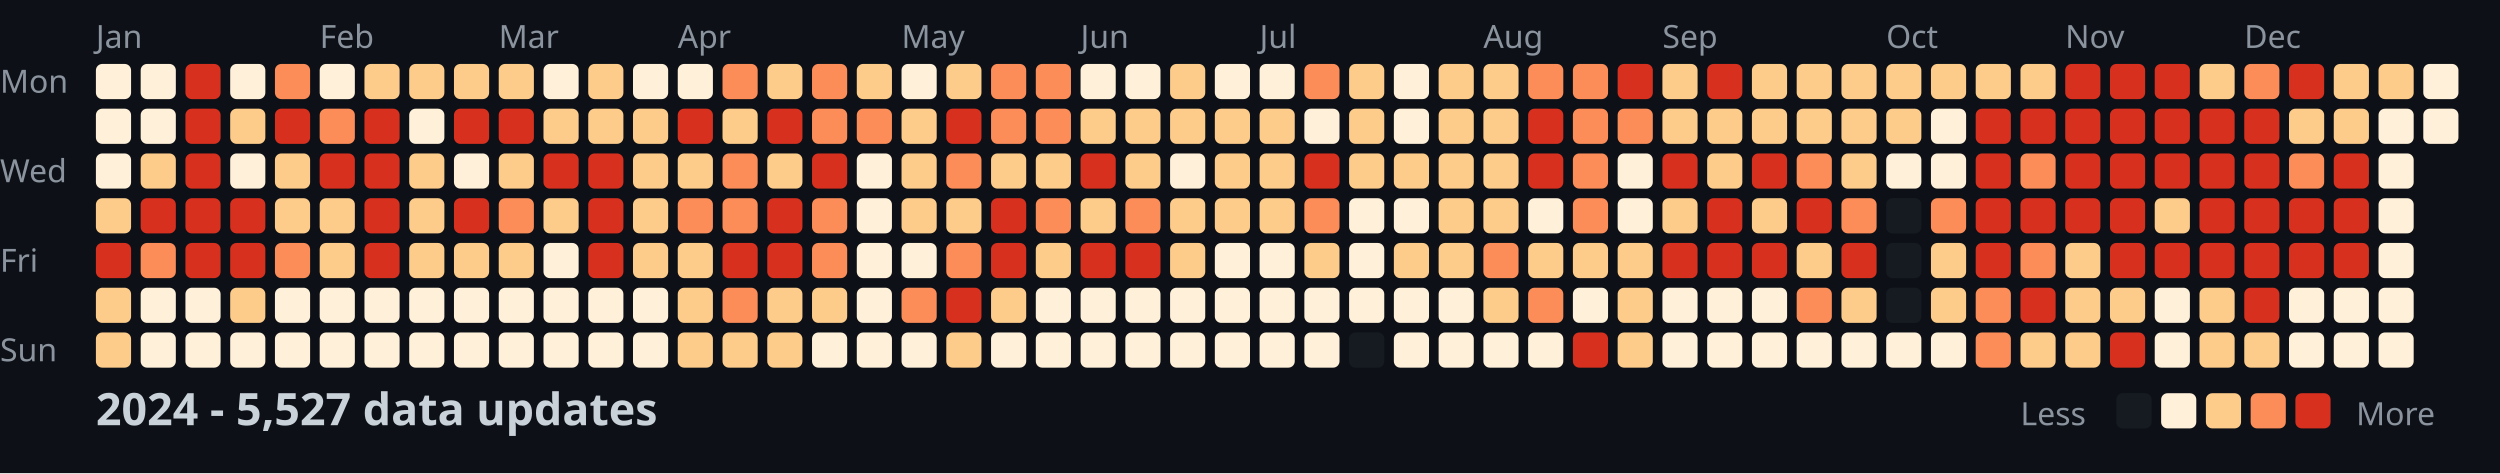
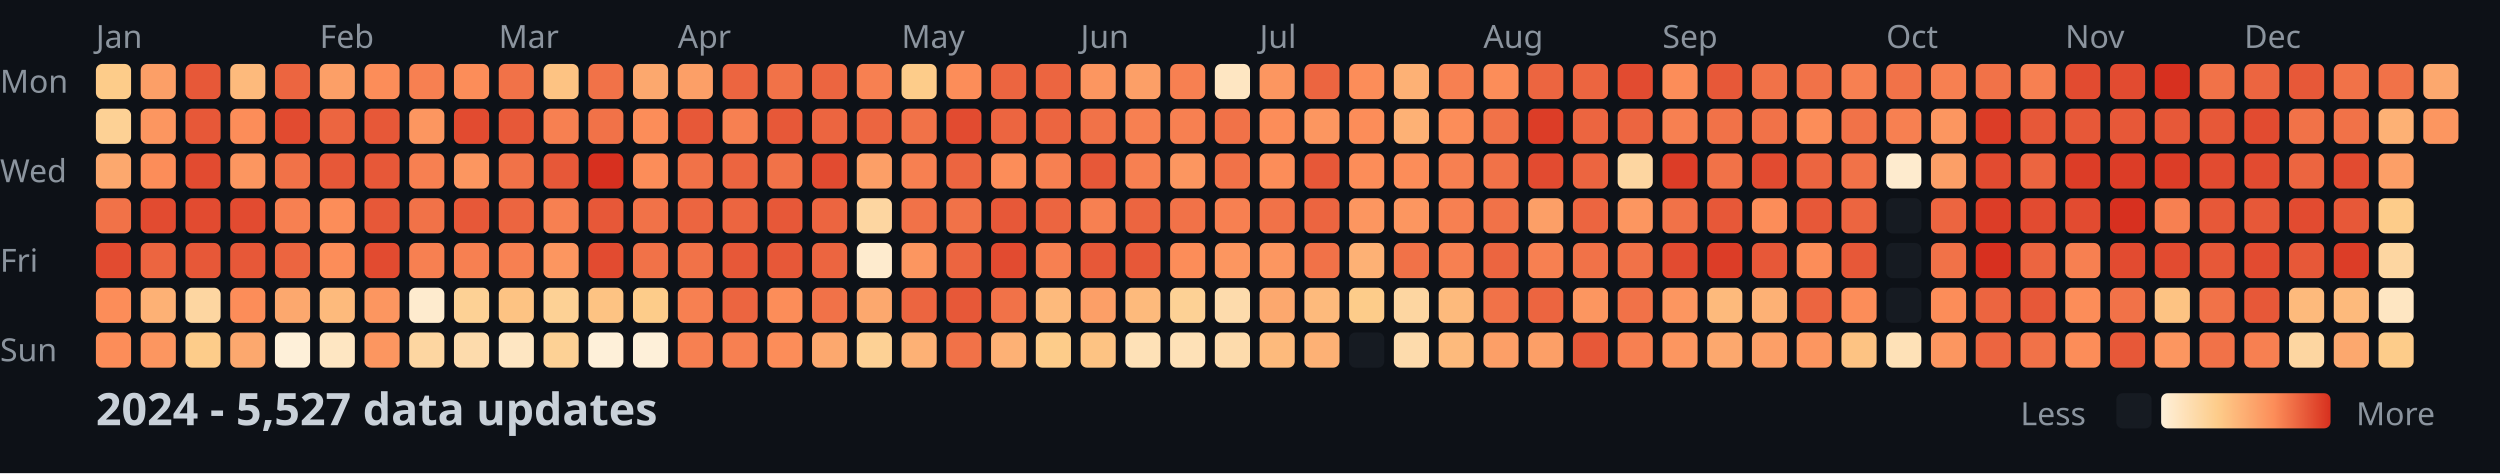
<svg xmlns="http://www.w3.org/2000/svg" width="782" height="148">
  <style>
    .month { font: 10px sans-serif; fill: #8b949e; }
    .day { font: 10px sans-serif; fill: #8b949e; }
    .title { font: bold 14px sans-serif; fill: #c9d1d9; }
    .legend { font: 10px sans-serif; fill: #8b949e; }
  </style>
  <rect width="100%" height="100%" fill="#0d1117" />
  <text x="0" y="29" class="day">Mon</text>
  <text x="0" y="57" class="day">Wed</text>
  <text x="0" y="85" class="day">Fri</text>
  <text x="0" y="113" class="day">Sun</text>
  <text x="30" y="15" class="month">Jan</text>
  <text x="100" y="15" class="month">Feb</text>
  <text x="156" y="15" class="month">Mar</text>
  <text x="212" y="15" class="month">Apr</text>
  <text x="282" y="15" class="month">May</text>
  <text x="338" y="15" class="month">Jun</text>
  <text x="394" y="15" class="month">Jul</text>
  <text x="464" y="15" class="month">Aug</text>
  <text x="520" y="15" class="month">Sep</text>
  <text x="590" y="15" class="month">Oct</text>
  <text x="646" y="15" class="month">Nov</text>
  <text x="702" y="15" class="month">Dec</text>
-   <rect x="30" y="20" width="11" height="11" fill="#fef0d9" rx="2" />
-   <rect x="30" y="34" width="11" height="11" fill="#fef0d9" rx="2" />
-   <rect x="30" y="48" width="11" height="11" fill="#fef0d9" rx="2" />
-   <rect x="30" y="62" width="11" height="11" fill="#fdcc8a" rx="2" />
-   <rect x="30" y="76" width="11" height="11" fill="#d7301f" rx="2" />
-   <rect x="30" y="90" width="11" height="11" fill="#fdcc8a" rx="2" />
-   <rect x="30" y="104" width="11" height="11" fill="#fdcc8a" rx="2" />
-   <rect x="44" y="20" width="11" height="11" fill="#fef0d9" rx="2" />
-   <rect x="44" y="34" width="11" height="11" fill="#fef0d9" rx="2" />
-   <rect x="44" y="48" width="11" height="11" fill="#fdcc8a" rx="2" />
-   <rect x="44" y="62" width="11" height="11" fill="#d7301f" rx="2" />
-   <rect x="44" y="76" width="11" height="11" fill="#fc8d59" rx="2" />
-   <rect x="44" y="90" width="11" height="11" fill="#fef0d9" rx="2" />
-   <rect x="44" y="104" width="11" height="11" fill="#fef0d9" rx="2" />
-   <rect x="58" y="20" width="11" height="11" fill="#d7301f" rx="2" />
-   <rect x="58" y="34" width="11" height="11" fill="#d7301f" rx="2" />
-   <rect x="58" y="48" width="11" height="11" fill="#d7301f" rx="2" />
-   <rect x="58" y="62" width="11" height="11" fill="#d7301f" rx="2" />
-   <rect x="58" y="76" width="11" height="11" fill="#d7301f" rx="2" />
-   <rect x="58" y="90" width="11" height="11" fill="#fef0d9" rx="2" />
-   <rect x="58" y="104" width="11" height="11" fill="#fef0d9" rx="2" />
-   <rect x="72" y="20" width="11" height="11" fill="#fef0d9" rx="2" />
-   <rect x="72" y="34" width="11" height="11" fill="#fdcc8a" rx="2" />
-   <rect x="72" y="48" width="11" height="11" fill="#fef0d9" rx="2" />
-   <rect x="72" y="62" width="11" height="11" fill="#d7301f" rx="2" />
-   <rect x="72" y="76" width="11" height="11" fill="#d7301f" rx="2" />
-   <rect x="72" y="90" width="11" height="11" fill="#fdcc8a" rx="2" />
-   <rect x="72" y="104" width="11" height="11" fill="#fef0d9" rx="2" />
-   <rect x="86" y="20" width="11" height="11" fill="#fc8d59" rx="2" />
-   <rect x="86" y="34" width="11" height="11" fill="#d7301f" rx="2" />
-   <rect x="86" y="48" width="11" height="11" fill="#fdcc8a" rx="2" />
-   <rect x="86" y="62" width="11" height="11" fill="#fdcc8a" rx="2" />
-   <rect x="86" y="76" width="11" height="11" fill="#fc8d59" rx="2" />
-   <rect x="86" y="90" width="11" height="11" fill="#fef0d9" rx="2" />
+   <rect x="30" y="20" width="11" height="11" fill="#fdcc8a" rx="2" />
+   <rect x="30" y="34" width="11" height="11" fill="#fdd195" rx="2" />
+   <rect x="30" y="48" width="11" height="11" fill="#fca86e" rx="2" />
+   <rect x="30" y="62" width="11" height="11" fill="#f17248" rx="2" />
+   <rect x="30" y="76" width="11" height="11" fill="#e24b30" rx="2" />
+   <rect x="30" y="90" width="11" height="11" fill="#fc8d59" rx="2" />
+   <rect x="30" y="104" width="11" height="11" fill="#fc8d59" rx="2" />
+   <rect x="44" y="20" width="11" height="11" fill="#fc9f67" rx="2" />
+   <rect x="44" y="34" width="11" height="11" fill="#fc9660" rx="2" />
+   <rect x="44" y="48" width="11" height="11" fill="#fc8d59" rx="2" />
+   <rect x="44" y="62" width="11" height="11" fill="#e24b30" rx="2" />
+   <rect x="44" y="76" width="11" height="11" fill="#ec6540" rx="2" />
+   <rect x="44" y="90" width="11" height="11" fill="#fdb175" rx="2" />
+   <rect x="44" y="104" width="11" height="11" fill="#fc9660" rx="2" />
+   <rect x="58" y="20" width="11" height="11" fill="#e75838" rx="2" />
+   <rect x="58" y="34" width="11" height="11" fill="#e75838" rx="2" />
+   <rect x="58" y="48" width="11" height="11" fill="#e24b30" rx="2" />
+   <rect x="58" y="62" width="11" height="11" fill="#e24b30" rx="2" />
+   <rect x="58" y="76" width="11" height="11" fill="#e75838" rx="2" />
+   <rect x="58" y="90" width="11" height="11" fill="#fdd6a1" rx="2" />
+   <rect x="58" y="104" width="11" height="11" fill="#fdcc8a" rx="2" />
+   <rect x="72" y="20" width="11" height="11" fill="#fdba7c" rx="2" />
+   <rect x="72" y="34" width="11" height="11" fill="#fc8d59" rx="2" />
+   <rect x="72" y="48" width="11" height="11" fill="#fc9660" rx="2" />
+   <rect x="72" y="62" width="11" height="11" fill="#e24b30" rx="2" />
+   <rect x="72" y="76" width="11" height="11" fill="#e75838" rx="2" />
+   <rect x="72" y="90" width="11" height="11" fill="#fc8d59" rx="2" />
+   <rect x="72" y="104" width="11" height="11" fill="#fca86e" rx="2" />
+   <rect x="86" y="20" width="11" height="11" fill="#ec6540" rx="2" />
+   <rect x="86" y="34" width="11" height="11" fill="#e24b30" rx="2" />
+   <rect x="86" y="48" width="11" height="11" fill="#f17248" rx="2" />
+   <rect x="86" y="62" width="11" height="11" fill="#f78051" rx="2" />
+   <rect x="86" y="76" width="11" height="11" fill="#ec6540" rx="2" />
+   <rect x="86" y="90" width="11" height="11" fill="#fca86e" rx="2" />
  <rect x="86" y="104" width="11" height="11" fill="#fef0d9" rx="2" />
-   <rect x="100" y="20" width="11" height="11" fill="#fef0d9" rx="2" />
-   <rect x="100" y="34" width="11" height="11" fill="#fc8d59" rx="2" />
-   <rect x="100" y="48" width="11" height="11" fill="#d7301f" rx="2" />
-   <rect x="100" y="62" width="11" height="11" fill="#fdcc8a" rx="2" />
-   <rect x="100" y="76" width="11" height="11" fill="#fdcc8a" rx="2" />
-   <rect x="100" y="90" width="11" height="11" fill="#fef0d9" rx="2" />
-   <rect x="100" y="104" width="11" height="11" fill="#fef0d9" rx="2" />
-   <rect x="114" y="20" width="11" height="11" fill="#fdcc8a" rx="2" />
-   <rect x="114" y="34" width="11" height="11" fill="#d7301f" rx="2" />
-   <rect x="114" y="48" width="11" height="11" fill="#d7301f" rx="2" />
-   <rect x="114" y="62" width="11" height="11" fill="#d7301f" rx="2" />
-   <rect x="114" y="76" width="11" height="11" fill="#d7301f" rx="2" />
-   <rect x="114" y="90" width="11" height="11" fill="#fef0d9" rx="2" />
-   <rect x="114" y="104" width="11" height="11" fill="#fef0d9" rx="2" />
-   <rect x="128" y="20" width="11" height="11" fill="#fdcc8a" rx="2" />
-   <rect x="128" y="34" width="11" height="11" fill="#fef0d9" rx="2" />
-   <rect x="128" y="48" width="11" height="11" fill="#fdcc8a" rx="2" />
-   <rect x="128" y="62" width="11" height="11" fill="#fdcc8a" rx="2" />
-   <rect x="128" y="76" width="11" height="11" fill="#fdcc8a" rx="2" />
-   <rect x="128" y="90" width="11" height="11" fill="#fef0d9" rx="2" />
-   <rect x="128" y="104" width="11" height="11" fill="#fef0d9" rx="2" />
-   <rect x="142" y="20" width="11" height="11" fill="#fdcc8a" rx="2" />
-   <rect x="142" y="34" width="11" height="11" fill="#d7301f" rx="2" />
-   <rect x="142" y="48" width="11" height="11" fill="#fef0d9" rx="2" />
-   <rect x="142" y="62" width="11" height="11" fill="#d7301f" rx="2" />
-   <rect x="142" y="76" width="11" height="11" fill="#fdcc8a" rx="2" />
-   <rect x="142" y="90" width="11" height="11" fill="#fef0d9" rx="2" />
-   <rect x="142" y="104" width="11" height="11" fill="#fef0d9" rx="2" />
-   <rect x="156" y="20" width="11" height="11" fill="#fdcc8a" rx="2" />
-   <rect x="156" y="34" width="11" height="11" fill="#d7301f" rx="2" />
-   <rect x="156" y="48" width="11" height="11" fill="#fdcc8a" rx="2" />
-   <rect x="156" y="62" width="11" height="11" fill="#fc8d59" rx="2" />
-   <rect x="156" y="76" width="11" height="11" fill="#fdcc8a" rx="2" />
-   <rect x="156" y="90" width="11" height="11" fill="#fef0d9" rx="2" />
-   <rect x="156" y="104" width="11" height="11" fill="#fef0d9" rx="2" />
-   <rect x="170" y="20" width="11" height="11" fill="#fef0d9" rx="2" />
-   <rect x="170" y="34" width="11" height="11" fill="#fdcc8a" rx="2" />
-   <rect x="170" y="48" width="11" height="11" fill="#d7301f" rx="2" />
-   <rect x="170" y="62" width="11" height="11" fill="#fdcc8a" rx="2" />
-   <rect x="170" y="76" width="11" height="11" fill="#fef0d9" rx="2" />
-   <rect x="170" y="90" width="11" height="11" fill="#fef0d9" rx="2" />
-   <rect x="170" y="104" width="11" height="11" fill="#fef0d9" rx="2" />
-   <rect x="184" y="20" width="11" height="11" fill="#fdcc8a" rx="2" />
-   <rect x="184" y="34" width="11" height="11" fill="#fdcc8a" rx="2" />
+   <rect x="100" y="20" width="11" height="11" fill="#fc9f67" rx="2" />
+   <rect x="100" y="34" width="11" height="11" fill="#ec6540" rx="2" />
+   <rect x="100" y="48" width="11" height="11" fill="#e75838" rx="2" />
+   <rect x="100" y="62" width="11" height="11" fill="#fc8d59" rx="2" />
+   <rect x="100" y="76" width="11" height="11" fill="#fc8d59" rx="2" />
+   <rect x="100" y="90" width="11" height="11" fill="#fdba7c" rx="2" />
+   <rect x="100" y="104" width="11" height="11" fill="#fee6c2" rx="2" />
+   <rect x="114" y="20" width="11" height="11" fill="#fc8d59" rx="2" />
+   <rect x="114" y="34" width="11" height="11" fill="#e75838" rx="2" />
+   <rect x="114" y="48" width="11" height="11" fill="#e75838" rx="2" />
+   <rect x="114" y="62" width="11" height="11" fill="#e75838" rx="2" />
+   <rect x="114" y="76" width="11" height="11" fill="#e24b30" rx="2" />
+   <rect x="114" y="90" width="11" height="11" fill="#fc9660" rx="2" />
+   <rect x="114" y="104" width="11" height="11" fill="#fc9660" rx="2" />
+   <rect x="128" y="20" width="11" height="11" fill="#f78051" rx="2" />
+   <rect x="128" y="34" width="11" height="11" fill="#fc9660" rx="2" />
+   <rect x="128" y="48" width="11" height="11" fill="#f78051" rx="2" />
+   <rect x="128" y="62" width="11" height="11" fill="#f17248" rx="2" />
+   <rect x="128" y="76" width="11" height="11" fill="#f78051" rx="2" />
+   <rect x="128" y="90" width="11" height="11" fill="#feebce" rx="2" />
+   <rect x="128" y="104" width="11" height="11" fill="#fdd6a1" rx="2" />
+   <rect x="142" y="20" width="11" height="11" fill="#fc8d59" rx="2" />
+   <rect x="142" y="34" width="11" height="11" fill="#e24b30" rx="2" />
+   <rect x="142" y="48" width="11" height="11" fill="#fc9660" rx="2" />
+   <rect x="142" y="62" width="11" height="11" fill="#e75838" rx="2" />
+   <rect x="142" y="76" width="11" height="11" fill="#f78051" rx="2" />
+   <rect x="142" y="90" width="11" height="11" fill="#fdd195" rx="2" />
+   <rect x="142" y="104" width="11" height="11" fill="#fddbac" rx="2" />
+   <rect x="156" y="20" width="11" height="11" fill="#f17248" rx="2" />
+   <rect x="156" y="34" width="11" height="11" fill="#e75838" rx="2" />
+   <rect x="156" y="48" width="11" height="11" fill="#f17248" rx="2" />
+   <rect x="156" y="62" width="11" height="11" fill="#ec6540" rx="2" />
+   <rect x="156" y="76" width="11" height="11" fill="#f78051" rx="2" />
+   <rect x="156" y="90" width="11" height="11" fill="#fdc383" rx="2" />
+   <rect x="156" y="104" width="11" height="11" fill="#fee6c2" rx="2" />
+   <rect x="170" y="20" width="11" height="11" fill="#fdc383" rx="2" />
+   <rect x="170" y="34" width="11" height="11" fill="#f78051" rx="2" />
+   <rect x="170" y="48" width="11" height="11" fill="#e75838" rx="2" />
+   <rect x="170" y="62" width="11" height="11" fill="#f78051" rx="2" />
+   <rect x="170" y="76" width="11" height="11" fill="#fc9660" rx="2" />
+   <rect x="170" y="90" width="11" height="11" fill="#fdd195" rx="2" />
+   <rect x="170" y="104" width="11" height="11" fill="#fdd195" rx="2" />
+   <rect x="184" y="20" width="11" height="11" fill="#f17248" rx="2" />
+   <rect x="184" y="34" width="11" height="11" fill="#f17248" rx="2" />
  <rect x="184" y="48" width="11" height="11" fill="#d7301f" rx="2" />
-   <rect x="184" y="62" width="11" height="11" fill="#d7301f" rx="2" />
-   <rect x="184" y="76" width="11" height="11" fill="#d7301f" rx="2" />
-   <rect x="184" y="90" width="11" height="11" fill="#fef0d9" rx="2" />
+   <rect x="184" y="62" width="11" height="11" fill="#e75838" rx="2" />
+   <rect x="184" y="76" width="11" height="11" fill="#e24b30" rx="2" />
+   <rect x="184" y="90" width="11" height="11" fill="#fdc383" rx="2" />
  <rect x="184" y="104" width="11" height="11" fill="#fef0d9" rx="2" />
-   <rect x="198" y="20" width="11" height="11" fill="#fef0d9" rx="2" />
-   <rect x="198" y="34" width="11" height="11" fill="#fdcc8a" rx="2" />
-   <rect x="198" y="48" width="11" height="11" fill="#fdcc8a" rx="2" />
-   <rect x="198" y="62" width="11" height="11" fill="#fdcc8a" rx="2" />
-   <rect x="198" y="76" width="11" height="11" fill="#fdcc8a" rx="2" />
-   <rect x="198" y="90" width="11" height="11" fill="#fef0d9" rx="2" />
+   <rect x="198" y="20" width="11" height="11" fill="#fca86e" rx="2" />
+   <rect x="198" y="34" width="11" height="11" fill="#fc8d59" rx="2" />
+   <rect x="198" y="48" width="11" height="11" fill="#fc8d59" rx="2" />
+   <rect x="198" y="62" width="11" height="11" fill="#f17248" rx="2" />
+   <rect x="198" y="76" width="11" height="11" fill="#f17248" rx="2" />
+   <rect x="198" y="90" width="11" height="11" fill="#fdcc8a" rx="2" />
  <rect x="198" y="104" width="11" height="11" fill="#fef0d9" rx="2" />
-   <rect x="212" y="20" width="11" height="11" fill="#fef0d9" rx="2" />
-   <rect x="212" y="34" width="11" height="11" fill="#d7301f" rx="2" />
-   <rect x="212" y="48" width="11" height="11" fill="#fdcc8a" rx="2" />
-   <rect x="212" y="62" width="11" height="11" fill="#fc8d59" rx="2" />
-   <rect x="212" y="76" width="11" height="11" fill="#fdcc8a" rx="2" />
-   <rect x="212" y="90" width="11" height="11" fill="#fdcc8a" rx="2" />
-   <rect x="212" y="104" width="11" height="11" fill="#fdcc8a" rx="2" />
-   <rect x="226" y="20" width="11" height="11" fill="#fc8d59" rx="2" />
-   <rect x="226" y="34" width="11" height="11" fill="#fdcc8a" rx="2" />
-   <rect x="226" y="48" width="11" height="11" fill="#fc8d59" rx="2" />
-   <rect x="226" y="62" width="11" height="11" fill="#fc8d59" rx="2" />
-   <rect x="226" y="76" width="11" height="11" fill="#d7301f" rx="2" />
-   <rect x="226" y="90" width="11" height="11" fill="#fc8d59" rx="2" />
-   <rect x="226" y="104" width="11" height="11" fill="#fdcc8a" rx="2" />
-   <rect x="240" y="20" width="11" height="11" fill="#fdcc8a" rx="2" />
-   <rect x="240" y="34" width="11" height="11" fill="#d7301f" rx="2" />
-   <rect x="240" y="48" width="11" height="11" fill="#fdcc8a" rx="2" />
-   <rect x="240" y="62" width="11" height="11" fill="#d7301f" rx="2" />
-   <rect x="240" y="76" width="11" height="11" fill="#d7301f" rx="2" />
-   <rect x="240" y="90" width="11" height="11" fill="#fdcc8a" rx="2" />
-   <rect x="240" y="104" width="11" height="11" fill="#fdcc8a" rx="2" />
-   <rect x="254" y="20" width="11" height="11" fill="#fc8d59" rx="2" />
-   <rect x="254" y="34" width="11" height="11" fill="#fc8d59" rx="2" />
-   <rect x="254" y="48" width="11" height="11" fill="#d7301f" rx="2" />
-   <rect x="254" y="62" width="11" height="11" fill="#fc8d59" rx="2" />
-   <rect x="254" y="76" width="11" height="11" fill="#fc8d59" rx="2" />
-   <rect x="254" y="90" width="11" height="11" fill="#fdcc8a" rx="2" />
-   <rect x="254" y="104" width="11" height="11" fill="#fef0d9" rx="2" />
-   <rect x="268" y="20" width="11" height="11" fill="#fdcc8a" rx="2" />
-   <rect x="268" y="34" width="11" height="11" fill="#fc8d59" rx="2" />
-   <rect x="268" y="48" width="11" height="11" fill="#fef0d9" rx="2" />
-   <rect x="268" y="62" width="11" height="11" fill="#fef0d9" rx="2" />
-   <rect x="268" y="76" width="11" height="11" fill="#fef0d9" rx="2" />
-   <rect x="268" y="90" width="11" height="11" fill="#fef0d9" rx="2" />
-   <rect x="268" y="104" width="11" height="11" fill="#fef0d9" rx="2" />
-   <rect x="282" y="20" width="11" height="11" fill="#fef0d9" rx="2" />
-   <rect x="282" y="34" width="11" height="11" fill="#fdcc8a" rx="2" />
-   <rect x="282" y="48" width="11" height="11" fill="#fdcc8a" rx="2" />
-   <rect x="282" y="62" width="11" height="11" fill="#fdcc8a" rx="2" />
-   <rect x="282" y="76" width="11" height="11" fill="#fef0d9" rx="2" />
-   <rect x="282" y="90" width="11" height="11" fill="#fc8d59" rx="2" />
-   <rect x="282" y="104" width="11" height="11" fill="#fef0d9" rx="2" />
-   <rect x="296" y="20" width="11" height="11" fill="#fdcc8a" rx="2" />
-   <rect x="296" y="34" width="11" height="11" fill="#d7301f" rx="2" />
-   <rect x="296" y="48" width="11" height="11" fill="#fc8d59" rx="2" />
-   <rect x="296" y="62" width="11" height="11" fill="#fdcc8a" rx="2" />
-   <rect x="296" y="76" width="11" height="11" fill="#fc8d59" rx="2" />
-   <rect x="296" y="90" width="11" height="11" fill="#d7301f" rx="2" />
-   <rect x="296" y="104" width="11" height="11" fill="#fdcc8a" rx="2" />
-   <rect x="310" y="20" width="11" height="11" fill="#fc8d59" rx="2" />
-   <rect x="310" y="34" width="11" height="11" fill="#fc8d59" rx="2" />
-   <rect x="310" y="48" width="11" height="11" fill="#fdcc8a" rx="2" />
-   <rect x="310" y="62" width="11" height="11" fill="#d7301f" rx="2" />
-   <rect x="310" y="76" width="11" height="11" fill="#d7301f" rx="2" />
-   <rect x="310" y="90" width="11" height="11" fill="#fdcc8a" rx="2" />
-   <rect x="310" y="104" width="11" height="11" fill="#fef0d9" rx="2" />
-   <rect x="324" y="20" width="11" height="11" fill="#fc8d59" rx="2" />
-   <rect x="324" y="34" width="11" height="11" fill="#fc8d59" rx="2" />
-   <rect x="324" y="48" width="11" height="11" fill="#fdcc8a" rx="2" />
-   <rect x="324" y="62" width="11" height="11" fill="#fc8d59" rx="2" />
-   <rect x="324" y="76" width="11" height="11" fill="#fdcc8a" rx="2" />
-   <rect x="324" y="90" width="11" height="11" fill="#fef0d9" rx="2" />
-   <rect x="324" y="104" width="11" height="11" fill="#fef0d9" rx="2" />
-   <rect x="338" y="20" width="11" height="11" fill="#fef0d9" rx="2" />
-   <rect x="338" y="34" width="11" height="11" fill="#fdcc8a" rx="2" />
-   <rect x="338" y="48" width="11" height="11" fill="#d7301f" rx="2" />
-   <rect x="338" y="62" width="11" height="11" fill="#fdcc8a" rx="2" />
-   <rect x="338" y="76" width="11" height="11" fill="#d7301f" rx="2" />
-   <rect x="338" y="90" width="11" height="11" fill="#fef0d9" rx="2" />
-   <rect x="338" y="104" width="11" height="11" fill="#fef0d9" rx="2" />
-   <rect x="352" y="20" width="11" height="11" fill="#fef0d9" rx="2" />
-   <rect x="352" y="34" width="11" height="11" fill="#fdcc8a" rx="2" />
-   <rect x="352" y="48" width="11" height="11" fill="#fdcc8a" rx="2" />
-   <rect x="352" y="62" width="11" height="11" fill="#fc8d59" rx="2" />
-   <rect x="352" y="76" width="11" height="11" fill="#d7301f" rx="2" />
-   <rect x="352" y="90" width="11" height="11" fill="#fef0d9" rx="2" />
-   <rect x="352" y="104" width="11" height="11" fill="#fef0d9" rx="2" />
-   <rect x="366" y="20" width="11" height="11" fill="#fdcc8a" rx="2" />
-   <rect x="366" y="34" width="11" height="11" fill="#fdcc8a" rx="2" />
-   <rect x="366" y="48" width="11" height="11" fill="#fef0d9" rx="2" />
-   <rect x="366" y="62" width="11" height="11" fill="#fdcc8a" rx="2" />
-   <rect x="366" y="76" width="11" height="11" fill="#fdcc8a" rx="2" />
-   <rect x="366" y="90" width="11" height="11" fill="#fef0d9" rx="2" />
-   <rect x="366" y="104" width="11" height="11" fill="#fef0d9" rx="2" />
-   <rect x="380" y="20" width="11" height="11" fill="#fef0d9" rx="2" />
-   <rect x="380" y="34" width="11" height="11" fill="#fdcc8a" rx="2" />
-   <rect x="380" y="48" width="11" height="11" fill="#fdcc8a" rx="2" />
-   <rect x="380" y="62" width="11" height="11" fill="#fdcc8a" rx="2" />
-   <rect x="380" y="76" width="11" height="11" fill="#fef0d9" rx="2" />
-   <rect x="380" y="90" width="11" height="11" fill="#fef0d9" rx="2" />
-   <rect x="380" y="104" width="11" height="11" fill="#fef0d9" rx="2" />
-   <rect x="394" y="20" width="11" height="11" fill="#fef0d9" rx="2" />
-   <rect x="394" y="34" width="11" height="11" fill="#fdcc8a" rx="2" />
-   <rect x="394" y="48" width="11" height="11" fill="#fdcc8a" rx="2" />
-   <rect x="394" y="62" width="11" height="11" fill="#fdcc8a" rx="2" />
-   <rect x="394" y="76" width="11" height="11" fill="#fef0d9" rx="2" />
-   <rect x="394" y="90" width="11" height="11" fill="#fef0d9" rx="2" />
-   <rect x="394" y="104" width="11" height="11" fill="#fef0d9" rx="2" />
-   <rect x="408" y="20" width="11" height="11" fill="#fc8d59" rx="2" />
-   <rect x="408" y="34" width="11" height="11" fill="#fef0d9" rx="2" />
-   <rect x="408" y="48" width="11" height="11" fill="#d7301f" rx="2" />
-   <rect x="408" y="62" width="11" height="11" fill="#fc8d59" rx="2" />
-   <rect x="408" y="76" width="11" height="11" fill="#fdcc8a" rx="2" />
-   <rect x="408" y="90" width="11" height="11" fill="#fef0d9" rx="2" />
-   <rect x="408" y="104" width="11" height="11" fill="#fef0d9" rx="2" />
-   <rect x="422" y="20" width="11" height="11" fill="#fdcc8a" rx="2" />
-   <rect x="422" y="34" width="11" height="11" fill="#fdcc8a" rx="2" />
-   <rect x="422" y="48" width="11" height="11" fill="#fdcc8a" rx="2" />
-   <rect x="422" y="62" width="11" height="11" fill="#fef0d9" rx="2" />
-   <rect x="422" y="76" width="11" height="11" fill="#fef0d9" rx="2" />
-   <rect x="422" y="90" width="11" height="11" fill="#fef0d9" rx="2" />
+   <rect x="212" y="20" width="11" height="11" fill="#fc9f67" rx="2" />
+   <rect x="212" y="34" width="11" height="11" fill="#e75838" rx="2" />
+   <rect x="212" y="48" width="11" height="11" fill="#f17248" rx="2" />
+   <rect x="212" y="62" width="11" height="11" fill="#ec6540" rx="2" />
+   <rect x="212" y="76" width="11" height="11" fill="#f17248" rx="2" />
+   <rect x="212" y="90" width="11" height="11" fill="#f78051" rx="2" />
+   <rect x="212" y="104" width="11" height="11" fill="#f78051" rx="2" />
+   <rect x="226" y="20" width="11" height="11" fill="#ec6540" rx="2" />
+   <rect x="226" y="34" width="11" height="11" fill="#f78051" rx="2" />
+   <rect x="226" y="48" width="11" height="11" fill="#ec6540" rx="2" />
+   <rect x="226" y="62" width="11" height="11" fill="#ec6540" rx="2" />
+   <rect x="226" y="76" width="11" height="11" fill="#e75838" rx="2" />
+   <rect x="226" y="90" width="11" height="11" fill="#ec6540" rx="2" />
+   <rect x="226" y="104" width="11" height="11" fill="#f78051" rx="2" />
+   <rect x="240" y="20" width="11" height="11" fill="#f17248" rx="2" />
+   <rect x="240" y="34" width="11" height="11" fill="#e75838" rx="2" />
+   <rect x="240" y="48" width="11" height="11" fill="#f17248" rx="2" />
+   <rect x="240" y="62" width="11" height="11" fill="#e75838" rx="2" />
+   <rect x="240" y="76" width="11" height="11" fill="#e75838" rx="2" />
+   <rect x="240" y="90" width="11" height="11" fill="#fc8d59" rx="2" />
+   <rect x="240" y="104" width="11" height="11" fill="#fc8d59" rx="2" />
+   <rect x="254" y="20" width="11" height="11" fill="#ec6540" rx="2" />
+   <rect x="254" y="34" width="11" height="11" fill="#ec6540" rx="2" />
+   <rect x="254" y="48" width="11" height="11" fill="#e24b30" rx="2" />
+   <rect x="254" y="62" width="11" height="11" fill="#ec6540" rx="2" />
+   <rect x="254" y="76" width="11" height="11" fill="#ec6540" rx="2" />
+   <rect x="254" y="90" width="11" height="11" fill="#f17248" rx="2" />
+   <rect x="254" y="104" width="11" height="11" fill="#fca86e" rx="2" />
+   <rect x="268" y="20" width="11" height="11" fill="#f78051" rx="2" />
+   <rect x="268" y="34" width="11" height="11" fill="#ec6540" rx="2" />
+   <rect x="268" y="48" width="11" height="11" fill="#fc9f67" rx="2" />
+   <rect x="268" y="62" width="11" height="11" fill="#fdd6a1" rx="2" />
+   <rect x="268" y="76" width="11" height="11" fill="#feebce" rx="2" />
+   <rect x="268" y="90" width="11" height="11" fill="#fca86e" rx="2" />
+   <rect x="268" y="104" width="11" height="11" fill="#fdd195" rx="2" />
+   <rect x="282" y="20" width="11" height="11" fill="#fdcc8a" rx="2" />
+   <rect x="282" y="34" width="11" height="11" fill="#f17248" rx="2" />
+   <rect x="282" y="48" width="11" height="11" fill="#f78051" rx="2" />
+   <rect x="282" y="62" width="11" height="11" fill="#f17248" rx="2" />
+   <rect x="282" y="76" width="11" height="11" fill="#fc9660" rx="2" />
+   <rect x="282" y="90" width="11" height="11" fill="#ec6540" rx="2" />
+   <rect x="282" y="104" width="11" height="11" fill="#fdb175" rx="2" />
+   <rect x="296" y="20" width="11" height="11" fill="#fc8d59" rx="2" />
+   <rect x="296" y="34" width="11" height="11" fill="#e24b30" rx="2" />
+   <rect x="296" y="48" width="11" height="11" fill="#ec6540" rx="2" />
+   <rect x="296" y="62" width="11" height="11" fill="#f17248" rx="2" />
+   <rect x="296" y="76" width="11" height="11" fill="#ec6540" rx="2" />
+   <rect x="296" y="90" width="11" height="11" fill="#e75838" rx="2" />
+   <rect x="296" y="104" width="11" height="11" fill="#f17248" rx="2" />
+   <rect x="310" y="20" width="11" height="11" fill="#ec6540" rx="2" />
+   <rect x="310" y="34" width="11" height="11" fill="#ec6540" rx="2" />
+   <rect x="310" y="48" width="11" height="11" fill="#fc8d59" rx="2" />
+   <rect x="310" y="62" width="11" height="11" fill="#e75838" rx="2" />
+   <rect x="310" y="76" width="11" height="11" fill="#e24b30" rx="2" />
+   <rect x="310" y="90" width="11" height="11" fill="#f17248" rx="2" />
+   <rect x="310" y="104" width="11" height="11" fill="#fdb175" rx="2" />
+   <rect x="324" y="20" width="11" height="11" fill="#ec6540" rx="2" />
+   <rect x="324" y="34" width="11" height="11" fill="#ec6540" rx="2" />
+   <rect x="324" y="48" width="11" height="11" fill="#f78051" rx="2" />
+   <rect x="324" y="62" width="11" height="11" fill="#ec6540" rx="2" />
+   <rect x="324" y="76" width="11" height="11" fill="#f78051" rx="2" />
+   <rect x="324" y="90" width="11" height="11" fill="#fdba7c" rx="2" />
+   <rect x="324" y="104" width="11" height="11" fill="#fdcc8a" rx="2" />
+   <rect x="338" y="20" width="11" height="11" fill="#fc9660" rx="2" />
+   <rect x="338" y="34" width="11" height="11" fill="#f17248" rx="2" />
+   <rect x="338" y="48" width="11" height="11" fill="#e75838" rx="2" />
+   <rect x="338" y="62" width="11" height="11" fill="#f78051" rx="2" />
+   <rect x="338" y="76" width="11" height="11" fill="#e75838" rx="2" />
+   <rect x="338" y="90" width="11" height="11" fill="#fc9f67" rx="2" />
+   <rect x="338" y="104" width="11" height="11" fill="#fdc383" rx="2" />
+   <rect x="352" y="20" width="11" height="11" fill="#fc9f67" rx="2" />
+   <rect x="352" y="34" width="11" height="11" fill="#f78051" rx="2" />
+   <rect x="352" y="48" width="11" height="11" fill="#f78051" rx="2" />
+   <rect x="352" y="62" width="11" height="11" fill="#ec6540" rx="2" />
+   <rect x="352" y="76" width="11" height="11" fill="#e75838" rx="2" />
+   <rect x="352" y="90" width="11" height="11" fill="#fdba7c" rx="2" />
+   <rect x="352" y="104" width="11" height="11" fill="#fee1b7" rx="2" />
+   <rect x="366" y="20" width="11" height="11" fill="#f78051" rx="2" />
+   <rect x="366" y="34" width="11" height="11" fill="#f78051" rx="2" />
+   <rect x="366" y="48" width="11" height="11" fill="#fc9660" rx="2" />
+   <rect x="366" y="62" width="11" height="11" fill="#f17248" rx="2" />
+   <rect x="366" y="76" width="11" height="11" fill="#fc8d59" rx="2" />
+   <rect x="366" y="90" width="11" height="11" fill="#fdd195" rx="2" />
+   <rect x="366" y="104" width="11" height="11" fill="#fee1b7" rx="2" />
+   <rect x="380" y="20" width="11" height="11" fill="#fee6c2" rx="2" />
+   <rect x="380" y="34" width="11" height="11" fill="#f17248" rx="2" />
+   <rect x="380" y="48" width="11" height="11" fill="#f17248" rx="2" />
+   <rect x="380" y="62" width="11" height="11" fill="#f78051" rx="2" />
+   <rect x="380" y="76" width="11" height="11" fill="#fc9660" rx="2" />
+   <rect x="380" y="90" width="11" height="11" fill="#fddbac" rx="2" />
+   <rect x="380" y="104" width="11" height="11" fill="#fddbac" rx="2" />
+   <rect x="394" y="20" width="11" height="11" fill="#fc9660" rx="2" />
+   <rect x="394" y="34" width="11" height="11" fill="#fc8d59" rx="2" />
+   <rect x="394" y="48" width="11" height="11" fill="#fc8d59" rx="2" />
+   <rect x="394" y="62" width="11" height="11" fill="#f17248" rx="2" />
+   <rect x="394" y="76" width="11" height="11" fill="#fc9660" rx="2" />
+   <rect x="394" y="90" width="11" height="11" fill="#fca86e" rx="2" />
+   <rect x="394" y="104" width="11" height="11" fill="#fdba7c" rx="2" />
+   <rect x="408" y="20" width="11" height="11" fill="#ec6540" rx="2" />
+   <rect x="408" y="34" width="11" height="11" fill="#fc9660" rx="2" />
+   <rect x="408" y="48" width="11" height="11" fill="#e75838" rx="2" />
+   <rect x="408" y="62" width="11" height="11" fill="#ec6540" rx="2" />
+   <rect x="408" y="76" width="11" height="11" fill="#f17248" rx="2" />
+   <rect x="408" y="90" width="11" height="11" fill="#fdba7c" rx="2" />
+   <rect x="408" y="104" width="11" height="11" fill="#fdb175" rx="2" />
+   <rect x="422" y="20" width="11" height="11" fill="#fc8d59" rx="2" />
+   <rect x="422" y="34" width="11" height="11" fill="#fc8d59" rx="2" />
+   <rect x="422" y="48" width="11" height="11" fill="#fc8d59" rx="2" />
+   <rect x="422" y="62" width="11" height="11" fill="#fc9660" rx="2" />
+   <rect x="422" y="76" width="11" height="11" fill="#fdb175" rx="2" />
+   <rect x="422" y="90" width="11" height="11" fill="#fdcc8a" rx="2" />
  <rect x="422" y="104" width="11" height="11" fill="#161b22" rx="2" />
-   <rect x="436" y="20" width="11" height="11" fill="#fef0d9" rx="2" />
-   <rect x="436" y="34" width="11" height="11" fill="#fef0d9" rx="2" />
-   <rect x="436" y="48" width="11" height="11" fill="#fdcc8a" rx="2" />
-   <rect x="436" y="62" width="11" height="11" fill="#fef0d9" rx="2" />
-   <rect x="436" y="76" width="11" height="11" fill="#fdcc8a" rx="2" />
-   <rect x="436" y="90" width="11" height="11" fill="#fef0d9" rx="2" />
-   <rect x="436" y="104" width="11" height="11" fill="#fef0d9" rx="2" />
-   <rect x="450" y="20" width="11" height="11" fill="#fdcc8a" rx="2" />
-   <rect x="450" y="34" width="11" height="11" fill="#fdcc8a" rx="2" />
-   <rect x="450" y="48" width="11" height="11" fill="#fdcc8a" rx="2" />
-   <rect x="450" y="62" width="11" height="11" fill="#fdcc8a" rx="2" />
-   <rect x="450" y="76" width="11" height="11" fill="#fdcc8a" rx="2" />
-   <rect x="450" y="90" width="11" height="11" fill="#fef0d9" rx="2" />
-   <rect x="450" y="104" width="11" height="11" fill="#fef0d9" rx="2" />
-   <rect x="464" y="20" width="11" height="11" fill="#fdcc8a" rx="2" />
-   <rect x="464" y="34" width="11" height="11" fill="#fdcc8a" rx="2" />
-   <rect x="464" y="48" width="11" height="11" fill="#fdcc8a" rx="2" />
-   <rect x="464" y="62" width="11" height="11" fill="#fdcc8a" rx="2" />
-   <rect x="464" y="76" width="11" height="11" fill="#fc8d59" rx="2" />
-   <rect x="464" y="90" width="11" height="11" fill="#fdcc8a" rx="2" />
-   <rect x="464" y="104" width="11" height="11" fill="#fef0d9" rx="2" />
-   <rect x="478" y="20" width="11" height="11" fill="#fc8d59" rx="2" />
-   <rect x="478" y="34" width="11" height="11" fill="#d7301f" rx="2" />
-   <rect x="478" y="48" width="11" height="11" fill="#d7301f" rx="2" />
-   <rect x="478" y="62" width="11" height="11" fill="#fef0d9" rx="2" />
-   <rect x="478" y="76" width="11" height="11" fill="#fdcc8a" rx="2" />
-   <rect x="478" y="90" width="11" height="11" fill="#fc8d59" rx="2" />
-   <rect x="478" y="104" width="11" height="11" fill="#fef0d9" rx="2" />
-   <rect x="492" y="20" width="11" height="11" fill="#fc8d59" rx="2" />
-   <rect x="492" y="34" width="11" height="11" fill="#fc8d59" rx="2" />
-   <rect x="492" y="48" width="11" height="11" fill="#fc8d59" rx="2" />
-   <rect x="492" y="62" width="11" height="11" fill="#fc8d59" rx="2" />
-   <rect x="492" y="76" width="11" height="11" fill="#fdcc8a" rx="2" />
-   <rect x="492" y="90" width="11" height="11" fill="#fef0d9" rx="2" />
-   <rect x="492" y="104" width="11" height="11" fill="#d7301f" rx="2" />
-   <rect x="506" y="20" width="11" height="11" fill="#d7301f" rx="2" />
-   <rect x="506" y="34" width="11" height="11" fill="#fc8d59" rx="2" />
-   <rect x="506" y="48" width="11" height="11" fill="#fef0d9" rx="2" />
-   <rect x="506" y="62" width="11" height="11" fill="#fef0d9" rx="2" />
-   <rect x="506" y="76" width="11" height="11" fill="#fdcc8a" rx="2" />
-   <rect x="506" y="90" width="11" height="11" fill="#fdcc8a" rx="2" />
-   <rect x="506" y="104" width="11" height="11" fill="#fdcc8a" rx="2" />
-   <rect x="520" y="20" width="11" height="11" fill="#fdcc8a" rx="2" />
-   <rect x="520" y="34" width="11" height="11" fill="#fdcc8a" rx="2" />
-   <rect x="520" y="48" width="11" height="11" fill="#d7301f" rx="2" />
-   <rect x="520" y="62" width="11" height="11" fill="#fdcc8a" rx="2" />
-   <rect x="520" y="76" width="11" height="11" fill="#d7301f" rx="2" />
-   <rect x="520" y="90" width="11" height="11" fill="#fef0d9" rx="2" />
-   <rect x="520" y="104" width="11" height="11" fill="#fef0d9" rx="2" />
-   <rect x="534" y="20" width="11" height="11" fill="#d7301f" rx="2" />
-   <rect x="534" y="34" width="11" height="11" fill="#fdcc8a" rx="2" />
-   <rect x="534" y="48" width="11" height="11" fill="#fdcc8a" rx="2" />
-   <rect x="534" y="62" width="11" height="11" fill="#d7301f" rx="2" />
-   <rect x="534" y="76" width="11" height="11" fill="#d7301f" rx="2" />
-   <rect x="534" y="90" width="11" height="11" fill="#fef0d9" rx="2" />
-   <rect x="534" y="104" width="11" height="11" fill="#fef0d9" rx="2" />
-   <rect x="548" y="20" width="11" height="11" fill="#fdcc8a" rx="2" />
-   <rect x="548" y="34" width="11" height="11" fill="#fdcc8a" rx="2" />
-   <rect x="548" y="48" width="11" height="11" fill="#d7301f" rx="2" />
-   <rect x="548" y="62" width="11" height="11" fill="#fdcc8a" rx="2" />
-   <rect x="548" y="76" width="11" height="11" fill="#d7301f" rx="2" />
-   <rect x="548" y="90" width="11" height="11" fill="#fef0d9" rx="2" />
-   <rect x="548" y="104" width="11" height="11" fill="#fef0d9" rx="2" />
-   <rect x="562" y="20" width="11" height="11" fill="#fdcc8a" rx="2" />
-   <rect x="562" y="34" width="11" height="11" fill="#fdcc8a" rx="2" />
-   <rect x="562" y="48" width="11" height="11" fill="#fc8d59" rx="2" />
-   <rect x="562" y="62" width="11" height="11" fill="#d7301f" rx="2" />
-   <rect x="562" y="76" width="11" height="11" fill="#fdcc8a" rx="2" />
-   <rect x="562" y="90" width="11" height="11" fill="#fc8d59" rx="2" />
-   <rect x="562" y="104" width="11" height="11" fill="#fef0d9" rx="2" />
-   <rect x="576" y="20" width="11" height="11" fill="#fdcc8a" rx="2" />
-   <rect x="576" y="34" width="11" height="11" fill="#fdcc8a" rx="2" />
-   <rect x="576" y="48" width="11" height="11" fill="#fdcc8a" rx="2" />
-   <rect x="576" y="62" width="11" height="11" fill="#fc8d59" rx="2" />
-   <rect x="576" y="76" width="11" height="11" fill="#d7301f" rx="2" />
-   <rect x="576" y="90" width="11" height="11" fill="#fdcc8a" rx="2" />
-   <rect x="576" y="104" width="11" height="11" fill="#fef0d9" rx="2" />
-   <rect x="590" y="20" width="11" height="11" fill="#fdcc8a" rx="2" />
-   <rect x="590" y="34" width="11" height="11" fill="#fdcc8a" rx="2" />
-   <rect x="590" y="48" width="11" height="11" fill="#fef0d9" rx="2" />
+   <rect x="436" y="20" width="11" height="11" fill="#fdb175" rx="2" />
+   <rect x="436" y="34" width="11" height="11" fill="#fdb175" rx="2" />
+   <rect x="436" y="48" width="11" height="11" fill="#fc8d59" rx="2" />
+   <rect x="436" y="62" width="11" height="11" fill="#fc9660" rx="2" />
+   <rect x="436" y="76" width="11" height="11" fill="#f17248" rx="2" />
+   <rect x="436" y="90" width="11" height="11" fill="#fdd6a1" rx="2" />
+   <rect x="436" y="104" width="11" height="11" fill="#fddbac" rx="2" />
+   <rect x="450" y="20" width="11" height="11" fill="#f78051" rx="2" />
+   <rect x="450" y="34" width="11" height="11" fill="#fc8d59" rx="2" />
+   <rect x="450" y="48" width="11" height="11" fill="#f78051" rx="2" />
+   <rect x="450" y="62" width="11" height="11" fill="#f78051" rx="2" />
+   <rect x="450" y="76" width="11" height="11" fill="#f78051" rx="2" />
+   <rect x="450" y="90" width="11" height="11" fill="#fdba7c" rx="2" />
+   <rect x="450" y="104" width="11" height="11" fill="#fdba7c" rx="2" />
+   <rect x="464" y="20" width="11" height="11" fill="#fc8d59" rx="2" />
+   <rect x="464" y="34" width="11" height="11" fill="#f17248" rx="2" />
+   <rect x="464" y="48" width="11" height="11" fill="#f17248" rx="2" />
+   <rect x="464" y="62" width="11" height="11" fill="#f17248" rx="2" />
+   <rect x="464" y="76" width="11" height="11" fill="#ec6540" rx="2" />
+   <rect x="464" y="90" width="11" height="11" fill="#f17248" rx="2" />
+   <rect x="464" y="104" width="11" height="11" fill="#fc9f67" rx="2" />
+   <rect x="478" y="20" width="11" height="11" fill="#ec6540" rx="2" />
+   <rect x="478" y="34" width="11" height="11" fill="#dc3d27" rx="2" />
+   <rect x="478" y="48" width="11" height="11" fill="#e24b30" rx="2" />
+   <rect x="478" y="62" width="11" height="11" fill="#fc9f67" rx="2" />
+   <rect x="478" y="76" width="11" height="11" fill="#f78051" rx="2" />
+   <rect x="478" y="90" width="11" height="11" fill="#ec6540" rx="2" />
+   <rect x="478" y="104" width="11" height="11" fill="#fc9f67" rx="2" />
+   <rect x="492" y="20" width="11" height="11" fill="#ec6540" rx="2" />
+   <rect x="492" y="34" width="11" height="11" fill="#ec6540" rx="2" />
+   <rect x="492" y="48" width="11" height="11" fill="#ec6540" rx="2" />
+   <rect x="492" y="62" width="11" height="11" fill="#ec6540" rx="2" />
+   <rect x="492" y="76" width="11" height="11" fill="#f17248" rx="2" />
+   <rect x="492" y="90" width="11" height="11" fill="#fc9660" rx="2" />
+   <rect x="492" y="104" width="11" height="11" fill="#e75838" rx="2" />
+   <rect x="506" y="20" width="11" height="11" fill="#e24b30" rx="2" />
+   <rect x="506" y="34" width="11" height="11" fill="#ec6540" rx="2" />
+   <rect x="506" y="48" width="11" height="11" fill="#fdd6a1" rx="2" />
+   <rect x="506" y="62" width="11" height="11" fill="#fc9660" rx="2" />
+   <rect x="506" y="76" width="11" height="11" fill="#f17248" rx="2" />
+   <rect x="506" y="90" width="11" height="11" fill="#f17248" rx="2" />
+   <rect x="506" y="104" width="11" height="11" fill="#f78051" rx="2" />
+   <rect x="520" y="20" width="11" height="11" fill="#fc8d59" rx="2" />
+   <rect x="520" y="34" width="11" height="11" fill="#f78051" rx="2" />
+   <rect x="520" y="48" width="11" height="11" fill="#dc3d27" rx="2" />
+   <rect x="520" y="62" width="11" height="11" fill="#f17248" rx="2" />
+   <rect x="520" y="76" width="11" height="11" fill="#e24b30" rx="2" />
+   <rect x="520" y="90" width="11" height="11" fill="#fc9660" rx="2" />
+   <rect x="520" y="104" width="11" height="11" fill="#fc9660" rx="2" />
+   <rect x="534" y="20" width="11" height="11" fill="#e75838" rx="2" />
+   <rect x="534" y="34" width="11" height="11" fill="#f17248" rx="2" />
+   <rect x="534" y="48" width="11" height="11" fill="#f17248" rx="2" />
+   <rect x="534" y="62" width="11" height="11" fill="#e75838" rx="2" />
+   <rect x="534" y="76" width="11" height="11" fill="#dc3d27" rx="2" />
+   <rect x="534" y="90" width="11" height="11" fill="#fdba7c" rx="2" />
+   <rect x="534" y="104" width="11" height="11" fill="#fca86e" rx="2" />
+   <rect x="548" y="20" width="11" height="11" fill="#f17248" rx="2" />
+   <rect x="548" y="34" width="11" height="11" fill="#f17248" rx="2" />
+   <rect x="548" y="48" width="11" height="11" fill="#e24b30" rx="2" />
+   <rect x="548" y="62" width="11" height="11" fill="#fc8d59" rx="2" />
+   <rect x="548" y="76" width="11" height="11" fill="#e75838" rx="2" />
+   <rect x="548" y="90" width="11" height="11" fill="#fdb175" rx="2" />
+   <rect x="548" y="104" width="11" height="11" fill="#fc9f67" rx="2" />
+   <rect x="562" y="20" width="11" height="11" fill="#f17248" rx="2" />
+   <rect x="562" y="34" width="11" height="11" fill="#fc8d59" rx="2" />
+   <rect x="562" y="48" width="11" height="11" fill="#ec6540" rx="2" />
+   <rect x="562" y="62" width="11" height="11" fill="#e75838" rx="2" />
+   <rect x="562" y="76" width="11" height="11" fill="#fc8d59" rx="2" />
+   <rect x="562" y="90" width="11" height="11" fill="#ec6540" rx="2" />
+   <rect x="562" y="104" width="11" height="11" fill="#fc9660" rx="2" />
+   <rect x="576" y="20" width="11" height="11" fill="#f78051" rx="2" />
+   <rect x="576" y="34" width="11" height="11" fill="#f17248" rx="2" />
+   <rect x="576" y="48" width="11" height="11" fill="#f17248" rx="2" />
+   <rect x="576" y="62" width="11" height="11" fill="#ec6540" rx="2" />
+   <rect x="576" y="76" width="11" height="11" fill="#e75838" rx="2" />
+   <rect x="576" y="90" width="11" height="11" fill="#fc8d59" rx="2" />
+   <rect x="576" y="104" width="11" height="11" fill="#fdc383" rx="2" />
+   <rect x="590" y="20" width="11" height="11" fill="#f17248" rx="2" />
+   <rect x="590" y="34" width="11" height="11" fill="#f78051" rx="2" />
+   <rect x="590" y="48" width="11" height="11" fill="#feebce" rx="2" />
  <rect x="590" y="62" width="11" height="11" fill="#161b22" rx="2" />
  <rect x="590" y="76" width="11" height="11" fill="#161b22" rx="2" />
  <rect x="590" y="90" width="11" height="11" fill="#161b22" rx="2" />
-   <rect x="590" y="104" width="11" height="11" fill="#fef0d9" rx="2" />
-   <rect x="604" y="20" width="11" height="11" fill="#fdcc8a" rx="2" />
-   <rect x="604" y="34" width="11" height="11" fill="#fef0d9" rx="2" />
-   <rect x="604" y="48" width="11" height="11" fill="#fef0d9" rx="2" />
-   <rect x="604" y="62" width="11" height="11" fill="#fc8d59" rx="2" />
-   <rect x="604" y="76" width="11" height="11" fill="#fdcc8a" rx="2" />
-   <rect x="604" y="90" width="11" height="11" fill="#fdcc8a" rx="2" />
-   <rect x="604" y="104" width="11" height="11" fill="#fef0d9" rx="2" />
-   <rect x="618" y="20" width="11" height="11" fill="#fdcc8a" rx="2" />
-   <rect x="618" y="34" width="11" height="11" fill="#d7301f" rx="2" />
-   <rect x="618" y="48" width="11" height="11" fill="#d7301f" rx="2" />
-   <rect x="618" y="62" width="11" height="11" fill="#d7301f" rx="2" />
+   <rect x="590" y="104" width="11" height="11" fill="#fee1b7" rx="2" />
+   <rect x="604" y="20" width="11" height="11" fill="#f78051" rx="2" />
+   <rect x="604" y="34" width="11" height="11" fill="#fc9660" rx="2" />
+   <rect x="604" y="48" width="11" height="11" fill="#fc9f67" rx="2" />
+   <rect x="604" y="62" width="11" height="11" fill="#ec6540" rx="2" />
+   <rect x="604" y="76" width="11" height="11" fill="#f17248" rx="2" />
+   <rect x="604" y="90" width="11" height="11" fill="#fc8d59" rx="2" />
+   <rect x="604" y="104" width="11" height="11" fill="#fc9660" rx="2" />
+   <rect x="618" y="20" width="11" height="11" fill="#f17248" rx="2" />
+   <rect x="618" y="34" width="11" height="11" fill="#dc3d27" rx="2" />
+   <rect x="618" y="48" width="11" height="11" fill="#e24b30" rx="2" />
+   <rect x="618" y="62" width="11" height="11" fill="#dc3d27" rx="2" />
  <rect x="618" y="76" width="11" height="11" fill="#d7301f" rx="2" />
-   <rect x="618" y="90" width="11" height="11" fill="#fc8d59" rx="2" />
-   <rect x="618" y="104" width="11" height="11" fill="#fc8d59" rx="2" />
-   <rect x="632" y="20" width="11" height="11" fill="#fdcc8a" rx="2" />
-   <rect x="632" y="34" width="11" height="11" fill="#d7301f" rx="2" />
-   <rect x="632" y="48" width="11" height="11" fill="#fc8d59" rx="2" />
-   <rect x="632" y="62" width="11" height="11" fill="#d7301f" rx="2" />
-   <rect x="632" y="76" width="11" height="11" fill="#fc8d59" rx="2" />
-   <rect x="632" y="90" width="11" height="11" fill="#d7301f" rx="2" />
-   <rect x="632" y="104" width="11" height="11" fill="#fdcc8a" rx="2" />
-   <rect x="646" y="20" width="11" height="11" fill="#d7301f" rx="2" />
-   <rect x="646" y="34" width="11" height="11" fill="#d7301f" rx="2" />
-   <rect x="646" y="48" width="11" height="11" fill="#d7301f" rx="2" />
-   <rect x="646" y="62" width="11" height="11" fill="#d7301f" rx="2" />
-   <rect x="646" y="76" width="11" height="11" fill="#fdcc8a" rx="2" />
-   <rect x="646" y="90" width="11" height="11" fill="#fdcc8a" rx="2" />
-   <rect x="646" y="104" width="11" height="11" fill="#fdcc8a" rx="2" />
-   <rect x="660" y="20" width="11" height="11" fill="#d7301f" rx="2" />
-   <rect x="660" y="34" width="11" height="11" fill="#d7301f" rx="2" />
-   <rect x="660" y="48" width="11" height="11" fill="#d7301f" rx="2" />
+   <rect x="618" y="90" width="11" height="11" fill="#ec6540" rx="2" />
+   <rect x="618" y="104" width="11" height="11" fill="#ec6540" rx="2" />
+   <rect x="632" y="20" width="11" height="11" fill="#f78051" rx="2" />
+   <rect x="632" y="34" width="11" height="11" fill="#e75838" rx="2" />
+   <rect x="632" y="48" width="11" height="11" fill="#ec6540" rx="2" />
+   <rect x="632" y="62" width="11" height="11" fill="#e24b30" rx="2" />
+   <rect x="632" y="76" width="11" height="11" fill="#ec6540" rx="2" />
+   <rect x="632" y="90" width="11" height="11" fill="#e75838" rx="2" />
+   <rect x="632" y="104" width="11" height="11" fill="#f17248" rx="2" />
+   <rect x="646" y="20" width="11" height="11" fill="#e24b30" rx="2" />
+   <rect x="646" y="34" width="11" height="11" fill="#e75838" rx="2" />
+   <rect x="646" y="48" width="11" height="11" fill="#dc3d27" rx="2" />
+   <rect x="646" y="62" width="11" height="11" fill="#e24b30" rx="2" />
+   <rect x="646" y="76" width="11" height="11" fill="#f78051" rx="2" />
+   <rect x="646" y="90" width="11" height="11" fill="#fc8d59" rx="2" />
+   <rect x="646" y="104" width="11" height="11" fill="#fc8d59" rx="2" />
+   <rect x="660" y="20" width="11" height="11" fill="#e24b30" rx="2" />
+   <rect x="660" y="34" width="11" height="11" fill="#e75838" rx="2" />
+   <rect x="660" y="48" width="11" height="11" fill="#dc3d27" rx="2" />
  <rect x="660" y="62" width="11" height="11" fill="#d7301f" rx="2" />
-   <rect x="660" y="76" width="11" height="11" fill="#d7301f" rx="2" />
-   <rect x="660" y="90" width="11" height="11" fill="#fdcc8a" rx="2" />
-   <rect x="660" y="104" width="11" height="11" fill="#d7301f" rx="2" />
+   <rect x="660" y="76" width="11" height="11" fill="#e24b30" rx="2" />
+   <rect x="660" y="90" width="11" height="11" fill="#f17248" rx="2" />
+   <rect x="660" y="104" width="11" height="11" fill="#e75838" rx="2" />
  <rect x="674" y="20" width="11" height="11" fill="#d7301f" rx="2" />
-   <rect x="674" y="34" width="11" height="11" fill="#d7301f" rx="2" />
-   <rect x="674" y="48" width="11" height="11" fill="#d7301f" rx="2" />
-   <rect x="674" y="62" width="11" height="11" fill="#fdcc8a" rx="2" />
-   <rect x="674" y="76" width="11" height="11" fill="#d7301f" rx="2" />
-   <rect x="674" y="90" width="11" height="11" fill="#fef0d9" rx="2" />
-   <rect x="674" y="104" width="11" height="11" fill="#fef0d9" rx="2" />
-   <rect x="688" y="20" width="11" height="11" fill="#fdcc8a" rx="2" />
-   <rect x="688" y="34" width="11" height="11" fill="#d7301f" rx="2" />
-   <rect x="688" y="48" width="11" height="11" fill="#d7301f" rx="2" />
-   <rect x="688" y="62" width="11" height="11" fill="#d7301f" rx="2" />
-   <rect x="688" y="76" width="11" height="11" fill="#d7301f" rx="2" />
-   <rect x="688" y="90" width="11" height="11" fill="#fdcc8a" rx="2" />
-   <rect x="688" y="104" width="11" height="11" fill="#fdcc8a" rx="2" />
-   <rect x="702" y="20" width="11" height="11" fill="#fc8d59" rx="2" />
-   <rect x="702" y="34" width="11" height="11" fill="#d7301f" rx="2" />
-   <rect x="702" y="48" width="11" height="11" fill="#d7301f" rx="2" />
-   <rect x="702" y="62" width="11" height="11" fill="#d7301f" rx="2" />
-   <rect x="702" y="76" width="11" height="11" fill="#d7301f" rx="2" />
-   <rect x="702" y="90" width="11" height="11" fill="#d7301f" rx="2" />
-   <rect x="702" y="104" width="11" height="11" fill="#fdcc8a" rx="2" />
-   <rect x="716" y="20" width="11" height="11" fill="#d7301f" rx="2" />
-   <rect x="716" y="34" width="11" height="11" fill="#fdcc8a" rx="2" />
-   <rect x="716" y="48" width="11" height="11" fill="#fc8d59" rx="2" />
-   <rect x="716" y="62" width="11" height="11" fill="#d7301f" rx="2" />
-   <rect x="716" y="76" width="11" height="11" fill="#d7301f" rx="2" />
-   <rect x="716" y="90" width="11" height="11" fill="#fef0d9" rx="2" />
-   <rect x="716" y="104" width="11" height="11" fill="#fef0d9" rx="2" />
-   <rect x="730" y="20" width="11" height="11" fill="#fdcc8a" rx="2" />
-   <rect x="730" y="34" width="11" height="11" fill="#fdcc8a" rx="2" />
-   <rect x="730" y="48" width="11" height="11" fill="#d7301f" rx="2" />
-   <rect x="730" y="62" width="11" height="11" fill="#d7301f" rx="2" />
-   <rect x="730" y="76" width="11" height="11" fill="#d7301f" rx="2" />
-   <rect x="730" y="90" width="11" height="11" fill="#fef0d9" rx="2" />
-   <rect x="730" y="104" width="11" height="11" fill="#fef0d9" rx="2" />
-   <rect x="744" y="20" width="11" height="11" fill="#fdcc8a" rx="2" />
-   <rect x="744" y="34" width="11" height="11" fill="#fef0d9" rx="2" />
-   <rect x="744" y="48" width="11" height="11" fill="#fef0d9" rx="2" />
-   <rect x="744" y="62" width="11" height="11" fill="#fef0d9" rx="2" />
-   <rect x="744" y="76" width="11" height="11" fill="#fef0d9" rx="2" />
-   <rect x="744" y="90" width="11" height="11" fill="#fef0d9" rx="2" />
-   <rect x="744" y="104" width="11" height="11" fill="#fef0d9" rx="2" />
-   <rect x="758" y="20" width="11" height="11" fill="#fef0d9" rx="2" />
-   <rect x="758" y="34" width="11" height="11" fill="#fef0d9" rx="2" />
+   <rect x="674" y="34" width="11" height="11" fill="#e75838" rx="2" />
+   <rect x="674" y="48" width="11" height="11" fill="#dc3d27" rx="2" />
+   <rect x="674" y="62" width="11" height="11" fill="#f78051" rx="2" />
+   <rect x="674" y="76" width="11" height="11" fill="#e24b30" rx="2" />
+   <rect x="674" y="90" width="11" height="11" fill="#fdc383" rx="2" />
+   <rect x="674" y="104" width="11" height="11" fill="#fc9660" rx="2" />
+   <rect x="688" y="20" width="11" height="11" fill="#f17248" rx="2" />
+   <rect x="688" y="34" width="11" height="11" fill="#e75838" rx="2" />
+   <rect x="688" y="48" width="11" height="11" fill="#e24b30" rx="2" />
+   <rect x="688" y="62" width="11" height="11" fill="#e75838" rx="2" />
+   <rect x="688" y="76" width="11" height="11" fill="#e75838" rx="2" />
+   <rect x="688" y="90" width="11" height="11" fill="#f17248" rx="2" />
+   <rect x="688" y="104" width="11" height="11" fill="#f17248" rx="2" />
+   <rect x="702" y="20" width="11" height="11" fill="#ec6540" rx="2" />
+   <rect x="702" y="34" width="11" height="11" fill="#e24b30" rx="2" />
+   <rect x="702" y="48" width="11" height="11" fill="#e24b30" rx="2" />
+   <rect x="702" y="62" width="11" height="11" fill="#e75838" rx="2" />
+   <rect x="702" y="76" width="11" height="11" fill="#e24b30" rx="2" />
+   <rect x="702" y="90" width="11" height="11" fill="#e75838" rx="2" />
+   <rect x="702" y="104" width="11" height="11" fill="#f78051" rx="2" />
+   <rect x="716" y="20" width="11" height="11" fill="#e75838" rx="2" />
+   <rect x="716" y="34" width="11" height="11" fill="#f17248" rx="2" />
+   <rect x="716" y="48" width="11" height="11" fill="#ec6540" rx="2" />
+   <rect x="716" y="62" width="11" height="11" fill="#e24b30" rx="2" />
+   <rect x="716" y="76" width="11" height="11" fill="#e75838" rx="2" />
+   <rect x="716" y="90" width="11" height="11" fill="#fdba7c" rx="2" />
+   <rect x="716" y="104" width="11" height="11" fill="#fdd6a1" rx="2" />
+   <rect x="730" y="20" width="11" height="11" fill="#f17248" rx="2" />
+   <rect x="730" y="34" width="11" height="11" fill="#f17248" rx="2" />
+   <rect x="730" y="48" width="11" height="11" fill="#e24b30" rx="2" />
+   <rect x="730" y="62" width="11" height="11" fill="#e75838" rx="2" />
+   <rect x="730" y="76" width="11" height="11" fill="#dc3d27" rx="2" />
+   <rect x="730" y="90" width="11" height="11" fill="#fdba7c" rx="2" />
+   <rect x="730" y="104" width="11" height="11" fill="#fca86e" rx="2" />
+   <rect x="744" y="20" width="11" height="11" fill="#f17248" rx="2" />
+   <rect x="744" y="34" width="11" height="11" fill="#fdb175" rx="2" />
+   <rect x="744" y="48" width="11" height="11" fill="#fc9f67" rx="2" />
+   <rect x="744" y="62" width="11" height="11" fill="#fdcc8a" rx="2" />
+   <rect x="744" y="76" width="11" height="11" fill="#fdd6a1" rx="2" />
+   <rect x="744" y="90" width="11" height="11" fill="#fee6c2" rx="2" />
+   <rect x="744" y="104" width="11" height="11" fill="#fdcc8a" rx="2" />
+   <rect x="758" y="20" width="11" height="11" fill="#fca86e" rx="2" />
+   <rect x="758" y="34" width="11" height="11" fill="#fc9660" rx="2" />
  <text x="30" y="133" class="title">2024 - 5,527 data updates</text>
+   <defs>
+     <linearGradient id="legend-gradient" x1="0" y1="0" x2="1" y2="0">
+       <stop offset="0%" stop-color="#fef0d9" />
+       <stop offset="33.333%" stop-color="#fdcc8a" />
+       <stop offset="66.667%" stop-color="#fc8d59" />
+       <stop offset="100%" stop-color="#d7301f" />
+     </linearGradient>
+   </defs>
  <text x="632" y="133" class="legend">Less</text>
  <rect x="662" y="123" width="11" height="11" fill="#161b22" rx="2" />
-   <rect x="676" y="123" width="11" height="11" fill="#fef0d9" rx="2" />
-   <rect x="690" y="123" width="11" height="11" fill="#fdcc8a" rx="2" />
-   <rect x="704" y="123" width="11" height="11" fill="#fc8d59" rx="2" />
-   <rect x="718" y="123" width="11" height="11" fill="#d7301f" rx="2" />
+   <rect x="676" y="123" width="53" height="11" fill="url(#legend-gradient)" rx="2" />
  <text x="737" y="133" class="legend">More</text>
</svg>
